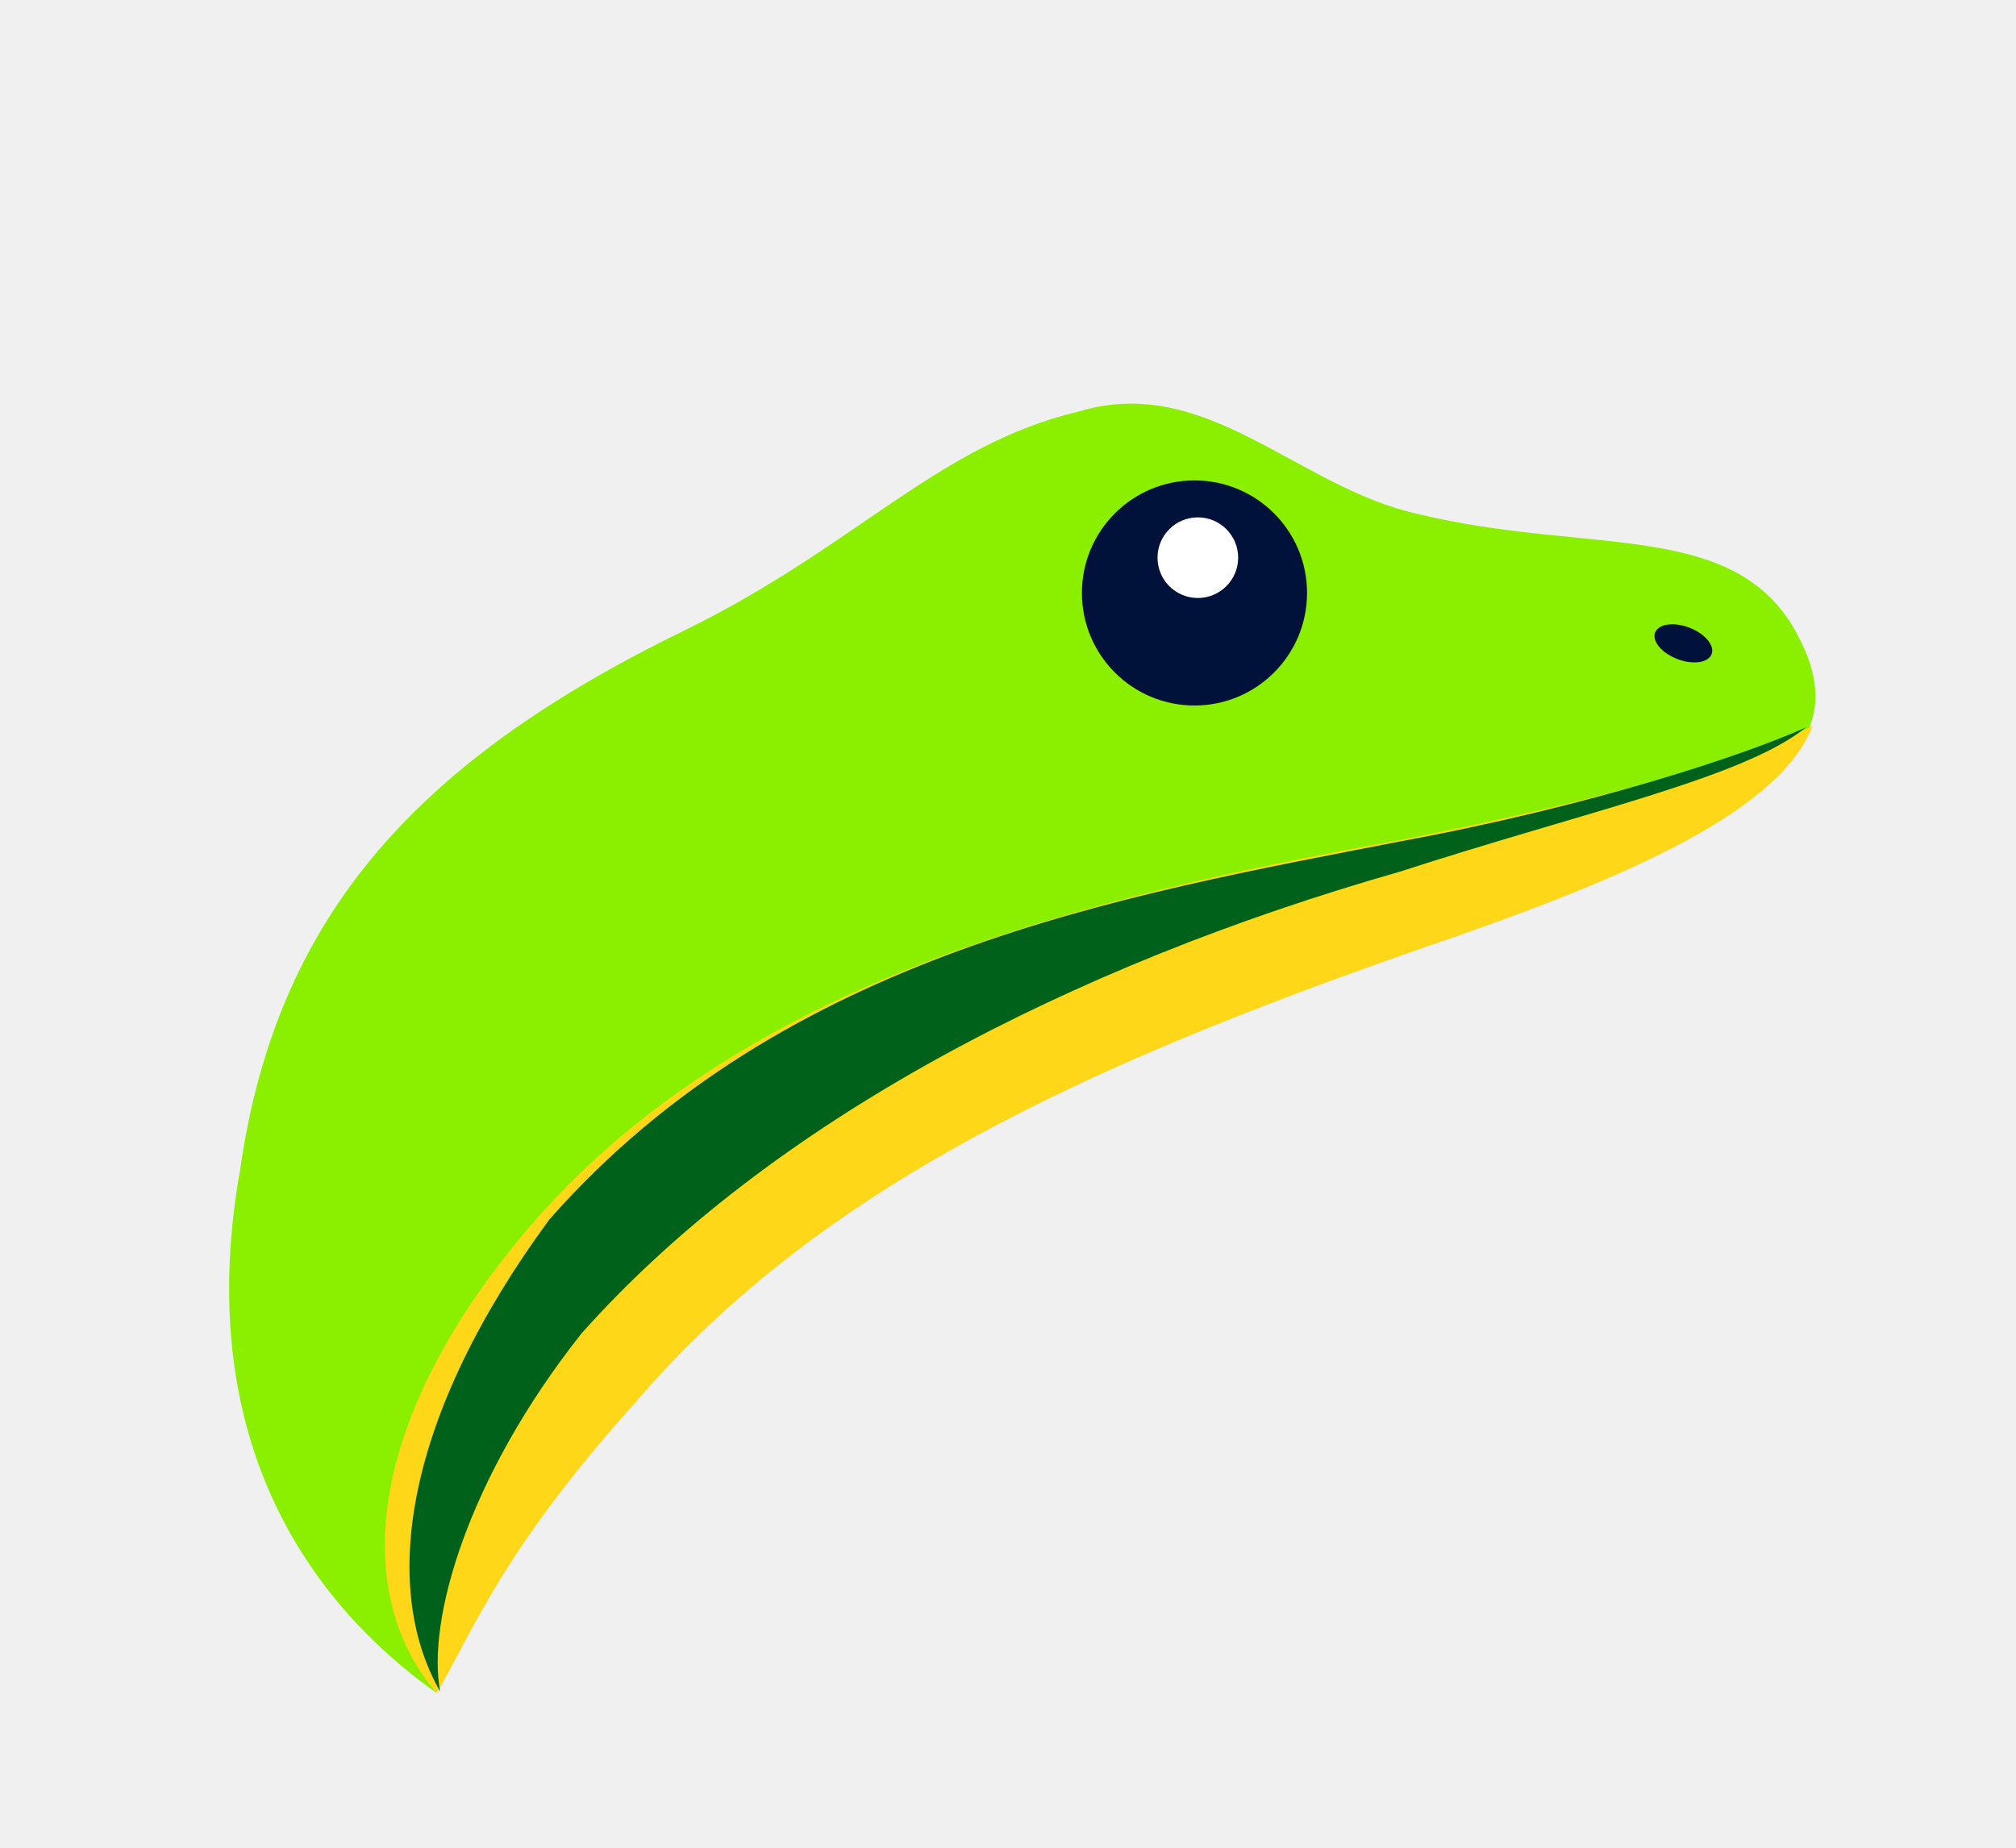
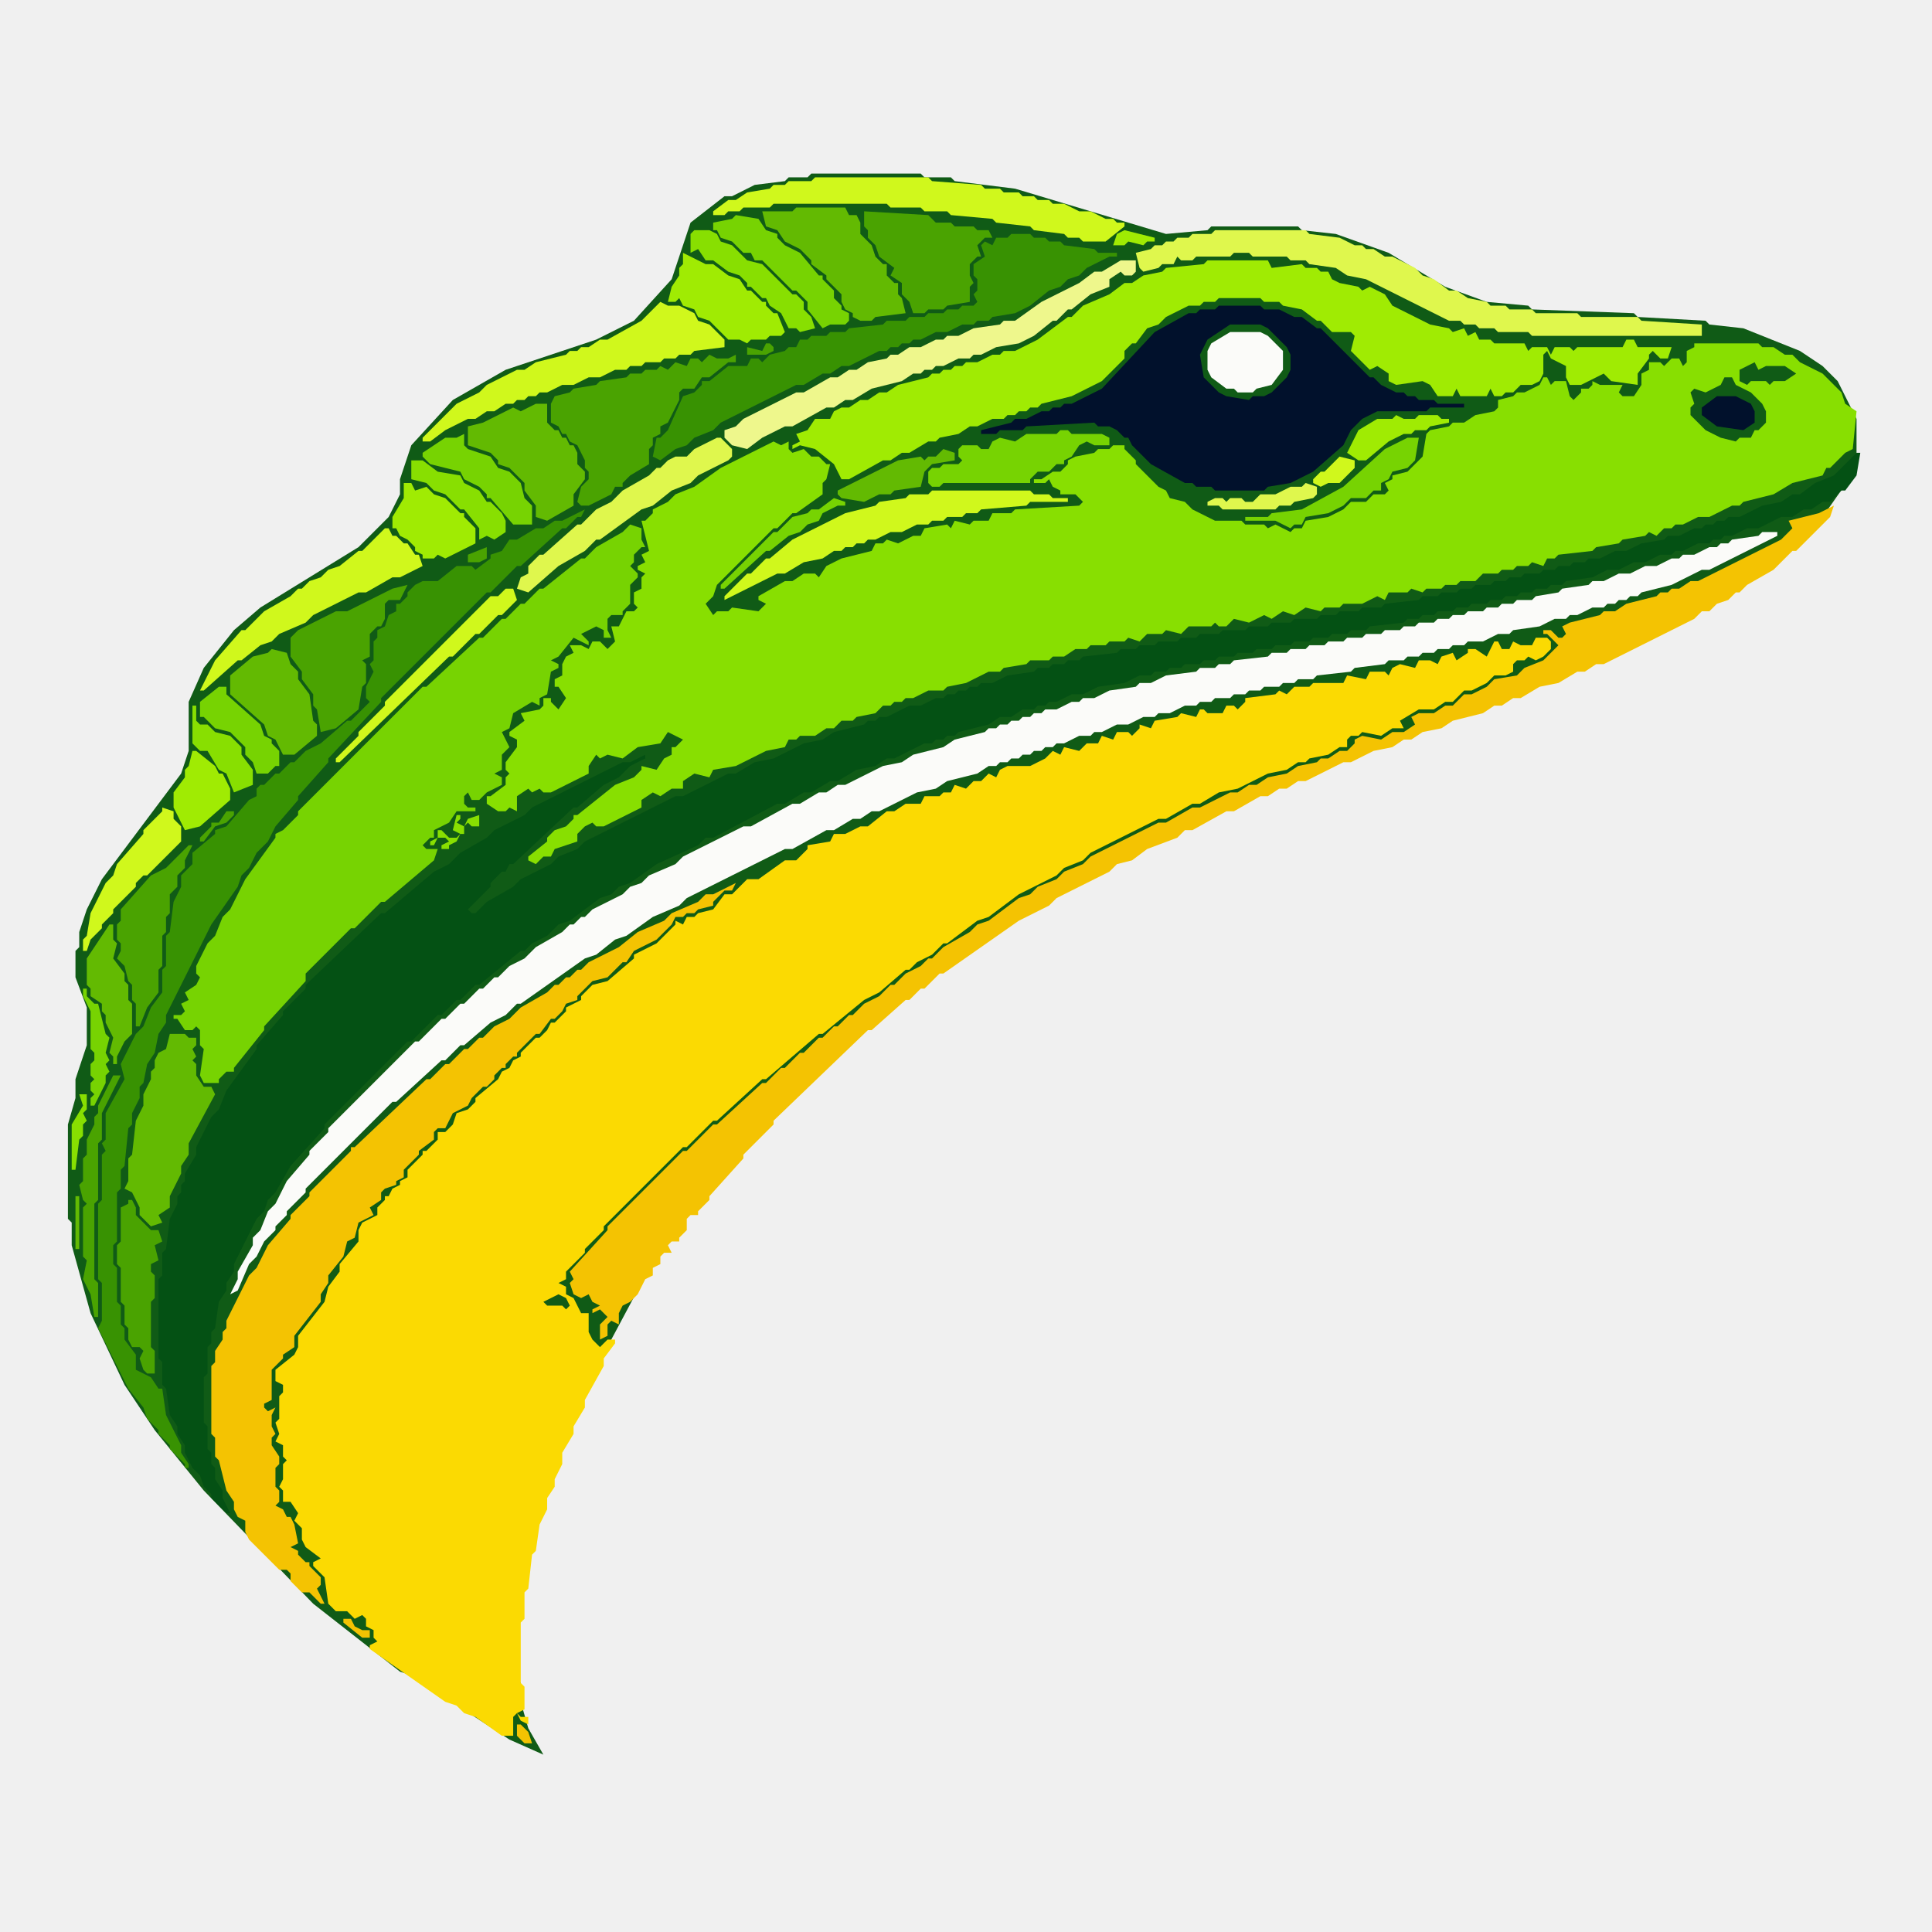
- <svg xmlns="http://www.w3.org/2000/svg" viewBox="0 0 1200 1100" role="img" aria-label="KC Trading Journal Zandoli favicon">
-   <path d="M260 1008 C170 944 117 841 143 696 C165 542 252 451 408 375 C510 325 558 265 642 245 C718 222 772 290 844 306 C947 331 1035 308 1071 380 C1092 421 1078 449 1035 474 C985 506 892 516 784 549 C609 600 465 668 373 777 C294 868 229 954 260 1008Z" fill="#8BF000" />
-   <path d="M260 1008 C206 945 221 838 319 726 C445 583 645 534 834 500 C960 475 1044 450 1079 432 C1058 487 953 528 845 565 C647 634 489 706 379 834 C300 922 283 968 260 1008Z" fill="#FFD719" />
-   <path d="M262 1007 C226 944 241 843 327 726 C467 567 669 533 833 501 C947 480 1040 449 1075 433 C1038 463 944 483 833 519 C637 575 458 668 346 794 C278 880 254 965 262 1007Z" fill="#00621A" />
-   <circle cx="711" cy="353" r="67" fill="#001239" />
-   <circle cx="713" cy="332" r="24" fill="white" />
-   <ellipse cx="1002" cy="383" rx="18" ry="10" transform="rotate(21 1002 383)" fill="#001239" />
+ <svg xmlns="http://www.w3.org/2000/svg" viewBox="0 0 512 512" role="img" aria-label="Zandoli vert à gorge jaune — KC Trading Journal">
+   <path fill="#105B16" d="M483,97 L477,93 L462,87 L453,86 L452,85 L434,84 L433,83 L406,82 L405,81 L394,80 L383,76 L368,67 L354,62 L345,61 L344,60 L321,60 L320,61 L309,62 L269,50 L253,48 L252,47 L245,47 L244,46 L215,46 L214,47 L209,47 L208,48 L200,49 L194,52 L192,52 L183,59 L178,74 L168,85 L158,90 L134,98 L120,106 L109,118 L106,127 L106,131 L103,137 L95,145 L69,161 L62,167 L54,177 L50,186 L50,199 L48,205 L27,233 L23,241 L21,247 L21,251 L20,252 L20,259 L23,267 L23,277 L20,286 L20,291 L18,298 L18,323 L19,324 L19,330 L24,348 L33,367 L41,379 L54,395 L83,425 L106,443 L109,444 L135,461 L144,465 L140,458 L138,451 L138,446 L137,445 L137,429 L138,428 L138,422 L139,421 L141,406 L143,402 L145,393 L147,390 L149,382 L154,372 L154,370 L170,340 L183,321 L203,297 L220,280 L240,263 L269,243 L293,230 L295,228 L301,226 L303,224 L309,222 L311,220 L324,214 L326,214 L333,210 L345,206 L360,199 L368,197 L381,191 L397,186 L407,181 L419,177 L426,173 L428,173 L457,158 L469,150 L483,137 L490,127 L492,122 L492,111 L487,101 Z" />
+   <path fill="#77D302" fill-rule="evenodd" d="M22,262 L22,264 L24,268 L24,278 L25,279 L25,281 L24,282 L24,285 L25,286 L24,287 L24,289 L25,290 L24,291 L24,293 L25,293 L28,287 L28,285 L29,284 L28,282 L29,281 L28,279 L29,275 L28,274 L26,266 L25,266 L23,264 L23,262 Z M58,182 L53,186 L53,190 L54,190 L57,193 L61,194 L65,198 L65,200 L67,202 L68,205 L71,205 L73,203 L74,203 L74,199 L72,197 L72,196 L70,195 L69,192 L60,184 L60,182 Z M170,140 L167,139 L165,141 L158,145 L155,148 L154,148 L144,156 L143,156 L139,160 L138,160 L134,164 L133,164 L128,169 L127,169 L113,182 L112,182 L79,215 L79,216 L75,220 L73,221 L73,222 L65,233 L61,241 L59,243 L57,248 L55,250 L52,256 L52,258 L53,259 L52,261 L49,263 L50,265 L48,266 L49,268 L48,269 L46,269 L46,270 L47,270 L49,273 L51,273 L52,272 L53,273 L53,277 L54,278 L53,285 L54,287 L58,287 L58,286 L60,284 L62,284 L62,283 L70,273 L70,272 L81,260 L81,258 L93,246 L94,246 L101,239 L102,239 L115,228 L116,225 L113,225 L112,224 L114,222 L115,222 L115,220 L119,218 L121,215 L126,215 L126,214 L124,214 L123,213 L123,211 L124,210 L125,212 L127,212 L129,210 L133,208 L133,206 L131,205 L133,204 L133,200 L135,198 L133,194 L135,193 L136,189 L141,186 L143,187 L143,185 L145,184 L146,178 L148,177 L148,176 L146,175 L148,174 L152,169 L156,171 L156,170 L154,168 L158,166 L160,167 L160,169 L162,169 L161,167 L161,164 L162,163 L165,163 L165,162 L167,160 L167,155 L169,153 L169,152 L167,150 L168,149 L168,147 L170,145 L171,145 L170,143 Z M224,133 L221,132 L217,135 L215,135 L214,136 L210,137 L206,141 L205,141 L191,155 L191,156 L192,156 L203,146 L204,146 L209,142 L212,141 L214,139 L217,138 L218,136 L222,134 L224,134 Z M376,116 L373,116 L367,119 L356,129 L345,135 L337,136 L336,137 L330,137 L330,138 L338,138 L342,140 L343,139 L345,139 L346,137 L352,136 L356,134 L358,132 L362,132 L364,130 L366,130 L366,128 L368,127 L369,125 L373,124 L375,122 Z M112,120 L112,121 L114,123 L122,125 L123,127 L127,129 L129,131 L129,132 L130,132 L136,139 L141,139 L141,134 L139,132 L138,128 L135,125 L132,124 L130,121 L124,119 L123,118 L123,115 L121,116 L118,116 Z M294,116 L292,115 L284,115 L283,114 L281,114 L280,115 L272,115 L269,117 L265,116 L263,117 L262,119 L260,119 L259,118 L255,118 L254,119 L254,121 L255,122 L254,123 L250,123 L249,124 L247,124 L246,125 L246,128 L247,129 L249,129 L250,128 L273,128 L273,127 L275,125 L278,125 L280,123 L282,123 L282,122 L284,121 L286,118 L288,117 L290,118 L294,118 Z M189,59 L189,61 L190,61 L191,63 L194,64 L197,67 L199,67 L200,69 L202,69 L210,77 L211,77 L214,80 L214,82 L218,87 L220,86 L224,86 L225,85 L225,83 L223,82 L223,81 L221,79 L221,77 L218,74 L218,73 L217,73 L212,67 L208,65 L206,63 L206,62 L203,61 L201,58 L195,57 L194,58 Z" />
+   <path fill="#FBDA02" fill-rule="evenodd" d="M411,170 L410,169 L407,169 L406,171 L403,171 L401,170 L400,172 L398,172 L397,170 L396,170 L394,174 L391,172 L389,172 L389,173 L386,175 L385,173 L382,174 L381,176 L379,175 L376,175 L375,177 L371,176 L369,177 L368,179 L367,178 L363,178 L362,180 L357,179 L356,181 L348,181 L347,182 L343,182 L341,184 L339,183 L338,184 L330,185 L330,186 L328,188 L327,187 L325,187 L324,189 L320,189 L319,188 L318,188 L317,190 L313,189 L312,190 L306,191 L305,193 L302,192 L302,193 L300,195 L299,194 L296,194 L295,196 L292,195 L291,197 L288,197 L286,199 L282,198 L281,200 L279,199 L277,201 L273,203 L267,203 L265,204 L264,206 L262,205 L260,207 L258,207 L256,209 L253,208 L252,210 L250,210 L249,211 L245,211 L244,213 L240,213 L237,215 L235,215 L230,219 L228,219 L224,221 L221,221 L220,223 L214,224 L214,225 L211,228 L208,228 L201,233 L198,233 L194,237 L192,237 L189,241 L185,242 L184,243 L182,243 L181,245 L179,244 L179,245 L174,250 L168,253 L168,254 L161,260 L157,261 L154,264 L154,265 L150,267 L150,268 L147,271 L146,271 L145,273 L143,275 L142,275 L138,279 L138,280 L136,281 L135,283 L133,284 L132,286 L126,291 L126,292 L124,294 L121,295 L120,298 L118,300 L116,300 L116,302 L113,305 L112,305 L112,306 L108,310 L108,312 L106,313 L106,314 L104,315 L103,317 L102,317 L102,318 L100,320 L100,322 L96,324 L95,326 L95,329 L90,335 L90,337 L87,341 L86,345 L79,354 L79,357 L78,359 L73,363 L73,366 L75,367 L75,369 L74,370 L74,376 L73,377 L74,380 L73,382 L75,383 L75,386 L76,387 L75,388 L75,392 L74,394 L75,395 L75,398 L77,398 L79,401 L78,403 L80,405 L80,408 L81,410 L85,413 L83,414 L83,415 L86,418 L87,425 L89,427 L92,427 L94,429 L96,428 L97,429 L97,431 L99,432 L99,434 L100,435 L98,436 L98,437 L118,451 L121,452 L123,454 L126,455 L133,460 L136,460 L136,455 L137,454 L138,456 L140,457 L140,455 L138,455 L137,454 L139,453 L139,447 L138,446 L138,430 L139,429 L139,422 L140,421 L141,412 L142,411 L143,404 L145,400 L145,397 L147,394 L147,392 L149,388 L149,385 L152,380 L152,378 L155,373 L155,371 L160,362 L160,360 L163,356 L163,355 L161,355 L159,357 L157,355 L156,353 L156,348 L154,348 L152,344 L150,343 L150,341 L148,340 L150,339 L150,337 L155,332 L155,331 L160,326 L160,325 L181,304 L182,304 L189,297 L190,297 L202,286 L203,286 L217,274 L218,274 L229,265 L233,263 L240,257 L241,257 L243,255 L247,253 L250,250 L251,250 L259,244 L262,243 L270,237 L280,232 L282,230 L287,228 L289,226 L307,217 L309,217 L316,213 L318,213 L323,210 L328,209 L336,205 L341,204 L344,202 L346,202 L347,201 L352,200 L355,198 L357,198 L357,196 L358,195 L360,195 L361,194 L366,195 L369,193 L372,193 L371,191 L376,188 L380,188 L383,186 L385,186 L388,183 L390,183 L394,181 L396,179 L399,179 L401,178 L401,176 L402,175 L404,175 L405,174 L407,175 L409,174 L411,172 Z M144,345 L148,343 L150,344 L151,346 L150,347 L149,346 L145,346 Z" />
+   <path fill="#045114" fill-rule="evenodd" d="M493,120 L492,120 L486,126 L481,128 L477,131 L475,131 L472,133 L467,134 L461,137 L458,137 L457,138 L455,138 L454,139 L452,139 L451,140 L449,140 L445,142 L442,142 L441,143 L435,144 L431,146 L428,146 L424,148 L421,148 L420,149 L417,149 L416,150 L413,150 L412,151 L409,151 L408,152 L404,152 L403,153 L400,153 L399,154 L396,154 L395,155 L391,155 L390,156 L387,156 L386,157 L382,157 L381,158 L377,158 L376,159 L367,160 L366,161 L361,161 L360,162 L355,162 L354,163 L350,163 L349,164 L343,164 L342,165 L337,165 L336,166 L331,166 L330,167 L324,167 L323,168 L318,168 L317,169 L313,169 L312,170 L307,170 L306,171 L302,171 L301,172 L297,172 L296,173 L287,174 L286,175 L283,175 L282,176 L279,176 L278,177 L275,177 L274,178 L267,179 L263,181 L260,181 L259,182 L257,182 L256,183 L254,183 L253,184 L251,184 L250,185 L248,185 L244,187 L241,187 L235,190 L233,190 L232,191 L230,191 L229,192 L221,194 L218,196 L213,197 L205,201 L200,202 L195,205 L193,205 L181,211 L179,211 L155,223 L153,225 L148,227 L146,229 L138,233 L136,235 L129,239 L126,242 L125,242 L124,241 L130,235 L130,234 L133,231 L134,231 L135,229 L136,229 L152,214 L153,214 L160,208 L164,206 L167,203 L171,201 L171,200 L167,202 L165,202 L141,214 L139,216 L131,220 L129,222 L122,226 L119,229 L115,231 L102,242 L101,242 L81,261 L81,262 L75,268 L75,269 L68,277 L68,278 L60,289 L58,294 L56,296 L52,304 L52,306 L49,311 L49,313 L48,314 L48,316 L47,317 L47,319 L45,323 L44,331 L43,332 L43,338 L42,339 L42,360 L43,361 L43,367 L44,368 L45,375 L47,378 L47,380 L49,383 L49,385 L51,389 L53,391 L54,394 L56,396 L56,397 L60,401 L61,401 L59,397 L59,395 L57,392 L57,389 L56,388 L56,385 L55,384 L55,378 L54,377 L54,365 L55,364 L55,357 L56,356 L56,353 L57,352 L58,345 L60,342 L60,340 L62,337 L62,335 L68,323 L70,321 L71,318 L73,316 L77,309 L86,299 L86,298 L108,276 L109,276 L116,269 L117,269 L121,265 L122,265 L126,261 L127,261 L138,252 L139,252 L141,250 L145,248 L148,245 L151,244 L159,238 L162,237 L164,235 L167,234 L174,229 L185,224 L187,222 L189,222 L206,213 L208,213 L213,210 L215,210 L220,207 L222,207 L227,204 L232,203 L235,201 L237,201 L245,197 L247,197 L248,196 L250,196 L251,195 L253,195 L254,194 L262,192 L265,190 L268,190 L271,188 L274,188 L275,187 L277,187 L278,186 L280,186 L284,184 L287,184 L291,182 L298,181 L302,179 L305,179 L306,178 L309,178 L310,177 L313,177 L314,176 L318,176 L319,175 L322,175 L323,174 L327,174 L328,173 L332,173 L333,172 L337,172 L338,171 L342,171 L343,170 L347,170 L348,169 L352,169 L353,168 L357,168 L358,167 L362,167 L363,166 L372,165 L373,164 L376,164 L377,163 L380,163 L381,162 L385,162 L386,161 L389,161 L390,160 L394,160 L395,159 L398,159 L399,158 L402,158 L403,157 L406,157 L407,156 L410,156 L411,155 L414,155 L415,154 L422,153 L426,151 L429,151 L433,149 L436,149 L440,147 L443,147 L444,146 L446,146 L450,144 L453,144 L454,143 L456,143 L457,142 L459,142 L463,140 L466,140 L472,137 L475,137 L478,135 L480,135 L483,133 L485,133 L488,130 L489,130 L492,126 Z" />
+   <path fill="#DFF74D" fill-rule="evenodd" d="M349,129 L346,128 L345,129 L342,129 L338,131 L334,131 L332,133 L330,133 L329,132 L326,132 L325,133 L324,132 L322,132 L320,133 L320,134 L323,134 L324,135 L338,135 L339,134 L342,134 L343,133 L348,132 L349,131 Z M194,119 L191,116 L190,116 L184,119 L182,121 L179,121 L177,122 L175,124 L174,124 L172,126 L165,130 L162,133 L158,135 L154,139 L153,139 L144,147 L143,147 L140,150 L140,152 L138,153 L137,156 L140,157 L148,150 L155,146 L158,143 L159,143 L170,135 L173,134 L178,130 L183,128 L185,126 L193,122 L194,121 Z M301,67 L302,71 L303,72 L307,71 L308,70 L311,70 L312,68 L313,69 L316,69 L317,68 L326,68 L327,67 L331,67 L332,68 L341,68 L342,69 L346,69 L347,70 L354,71 L357,73 L362,74 L384,85 L387,85 L388,86 L391,86 L392,87 L396,87 L397,88 L405,88 L406,89 L451,89 L451,86 L435,85 L434,84 L419,84 L418,83 L407,83 L406,82 L400,82 L399,81 L395,81 L394,80 L389,79 L386,77 L384,77 L380,74 L377,73 L375,71 L369,68 L367,68 L364,66 L362,66 L361,65 L359,65 L355,63 L347,62 L346,61 L322,61 L321,62 L316,62 L315,63 L312,63 L311,64 L309,64 L308,65 L306,65 L305,66 Z" />
+   <path fill="#FBFBF9" fill-rule="evenodd" d="M471,141 L467,141 L466,142 L459,143 L458,144 L456,144 L455,145 L453,145 L449,147 L446,147 L445,148 L443,148 L439,150 L436,150 L432,152 L429,152 L425,154 L422,154 L421,155 L414,156 L413,157 L407,158 L406,159 L402,159 L401,160 L398,160 L397,161 L394,161 L393,162 L389,162 L388,163 L385,163 L384,164 L381,164 L380,165 L376,165 L375,166 L372,166 L371,167 L367,167 L366,168 L362,168 L361,169 L357,169 L356,170 L352,170 L351,171 L347,171 L346,172 L342,172 L341,173 L337,173 L336,174 L327,175 L326,176 L323,176 L322,177 L318,177 L317,178 L309,179 L305,181 L302,181 L301,182 L294,183 L290,185 L287,185 L286,186 L284,186 L280,188 L277,188 L276,189 L274,189 L273,190 L271,190 L270,191 L268,191 L267,192 L265,192 L264,193 L262,193 L261,194 L253,196 L250,198 L242,200 L239,202 L234,203 L224,208 L222,208 L219,210 L217,210 L212,213 L210,213 L199,219 L197,219 L181,227 L179,229 L172,232 L170,234 L167,235 L165,237 L157,241 L155,243 L154,243 L152,245 L151,245 L149,247 L142,251 L139,254 L135,256 L132,259 L131,259 L128,262 L127,262 L123,266 L122,266 L118,270 L117,270 L111,276 L110,276 L87,299 L87,300 L82,305 L82,306 L76,313 L73,319 L71,321 L69,326 L67,328 L67,330 L63,337 L63,339 L61,343 L63,342 L66,335 L68,333 L70,329 L73,326 L73,325 L76,322 L76,321 L81,316 L81,315 L104,292 L105,292 L117,281 L118,281 L122,277 L123,277 L130,271 L134,269 L137,266 L138,266 L155,254 L158,253 L163,249 L166,248 L173,243 L180,240 L182,238 L208,225 L210,225 L219,220 L221,220 L226,217 L228,217 L231,215 L233,215 L243,210 L248,209 L251,207 L259,205 L262,203 L264,203 L265,202 L267,202 L268,201 L270,201 L271,200 L273,200 L274,199 L276,199 L277,198 L279,198 L280,197 L282,197 L286,195 L289,195 L290,194 L292,194 L296,192 L299,192 L303,190 L306,190 L307,189 L310,189 L314,187 L317,187 L318,186 L321,186 L322,185 L326,185 L327,184 L330,184 L331,183 L334,183 L335,182 L339,182 L340,181 L343,181 L344,180 L348,180 L349,179 L358,178 L359,177 L367,176 L368,175 L372,175 L373,174 L376,174 L377,173 L380,173 L381,172 L384,172 L385,171 L388,171 L389,170 L393,170 L397,168 L400,168 L401,167 L408,166 L412,164 L415,164 L416,163 L418,163 L422,161 L425,161 L426,160 L428,160 L429,159 L431,159 L432,158 L434,158 L435,157 L443,155 L451,151 L453,151 L471,142 Z M321,91 L320,93 L320,98 L321,100 L325,103 L327,103 L328,104 L332,104 L333,103 L337,102 L340,98 L340,93 L336,89 L334,88 L326,88 Z" />
+   <path fill="#88DF01" fill-rule="evenodd" d="M23,290 L21,290 L22,293 L19,298 L19,310 L20,310 L21,302 L22,301 L22,298 L23,297 L22,295 L23,294 Z M127,216 L124,217 L123,219 L121,218 L122,217 L122,216 L121,216 L120,220 L122,221 L121,222 L119,222 L117,220 L116,220 L116,222 L114,223 L114,224 L115,224 L116,222 L118,222 L119,223 L117,224 L117,225 L119,225 L119,224 L121,223 L122,221 L123,221 L123,219 L124,218 L125,219 L127,219 Z M51,187 L51,197 L53,199 L55,199 L58,204 L60,205 L62,210 L67,208 L67,204 L64,200 L64,198 L61,195 L57,194 L55,192 L53,192 L52,191 L52,187 Z M109,122 L109,127 L113,128 L115,130 L118,131 L122,135 L123,135 L127,140 L127,143 L129,142 L131,143 L134,141 L134,138 L133,136 L130,133 L129,133 L127,130 L123,128 L122,126 L116,125 L112,122 Z M492,109 L489,107 L488,104 L483,99 L477,96 L475,94 L473,94 L470,92 L467,92 L466,91 L449,91 L449,92 L447,93 L447,96 L446,97 L445,95 L443,95 L441,97 L440,96 L437,96 L437,98 L435,99 L435,102 L433,105 L430,105 L429,104 L430,102 L424,102 L422,101 L422,102 L421,103 L419,103 L419,104 L417,106 L416,105 L415,101 L412,101 L411,102 L410,100 L409,100 L408,102 L404,104 L402,104 L401,105 L397,106 L397,108 L396,109 L391,110 L388,112 L385,112 L384,113 L379,114 L378,115 L377,121 L373,125 L369,126 L369,127 L367,128 L368,130 L367,131 L364,131 L362,133 L358,133 L356,135 L352,137 L346,138 L345,140 L343,140 L342,141 L338,139 L336,140 L335,139 L330,139 L329,138 L322,138 L316,135 L314,133 L310,132 L309,130 L307,129 L301,123 L301,122 L298,119 L298,118 L295,118 L294,119 L291,119 L290,120 L285,121 L283,122 L283,123 L281,125 L279,125 L276,127 L274,127 L274,128 L277,128 L278,127 L279,129 L281,130 L281,131 L285,131 L287,133 L286,134 L269,135 L268,136 L263,136 L262,138 L258,138 L257,139 L253,138 L252,140 L251,139 L245,140 L244,142 L242,142 L238,144 L235,143 L234,144 L232,144 L231,146 L223,148 L219,150 L217,153 L216,152 L213,152 L210,154 L208,154 L201,158 L201,159 L203,160 L201,162 L194,161 L193,162 L190,162 L189,163 L187,160 L189,158 L190,155 L205,140 L206,140 L210,136 L211,136 L218,131 L218,128 L219,127 L220,123 L219,123 L217,121 L215,121 L213,119 L210,120 L209,119 L209,117 L207,118 L205,117 L191,124 L184,129 L179,131 L177,133 L173,135 L173,136 L171,138 L170,138 L172,146 L170,147 L171,149 L169,150 L169,151 L171,152 L170,153 L170,156 L168,157 L168,160 L169,161 L168,162 L166,162 L164,166 L162,166 L163,170 L161,172 L159,170 L157,170 L156,172 L154,171 L151,171 L152,173 L150,174 L149,176 L149,179 L147,180 L147,182 L148,182 L150,185 L148,188 L146,186 L146,185 L144,185 L144,187 L143,188 L138,189 L139,191 L135,194 L135,195 L137,196 L137,198 L134,202 L134,204 L135,205 L134,206 L134,208 L130,211 L129,211 L129,213 L132,215 L134,215 L135,214 L137,215 L137,211 L140,209 L141,210 L143,209 L144,210 L146,210 L156,205 L156,203 L158,200 L159,201 L161,200 L165,201 L169,198 L175,197 L177,194 L181,196 L179,198 L178,198 L178,200 L176,201 L174,204 L170,203 L170,204 L168,206 L163,208 L153,216 L152,216 L152,217 L150,219 L147,220 L145,222 L145,223 L140,227 L140,228 L142,229 L144,227 L146,227 L147,225 L153,223 L153,221 L155,219 L157,218 L158,219 L160,219 L170,214 L170,212 L173,210 L175,211 L178,209 L181,209 L181,207 L184,205 L188,206 L189,204 L195,203 L203,199 L208,198 L209,196 L211,196 L212,195 L216,195 L219,193 L221,193 L223,191 L226,191 L227,190 L232,189 L234,187 L236,187 L237,186 L239,186 L240,185 L242,185 L246,183 L250,183 L251,182 L256,181 L262,178 L265,178 L266,177 L272,176 L273,175 L278,175 L279,174 L282,174 L285,172 L288,172 L289,171 L293,171 L294,170 L298,170 L299,169 L302,170 L304,168 L308,168 L309,167 L313,168 L315,166 L321,166 L322,165 L323,166 L325,166 L327,164 L331,165 L335,163 L337,164 L340,162 L343,163 L346,161 L350,162 L351,161 L355,161 L356,160 L361,160 L365,158 L367,159 L368,157 L373,157 L374,156 L377,157 L378,156 L382,156 L383,155 L386,155 L387,154 L391,154 L393,152 L397,152 L398,151 L401,151 L402,150 L405,150 L406,149 L409,150 L410,148 L412,148 L413,147 L422,146 L423,145 L429,144 L430,143 L436,142 L437,141 L439,142 L441,140 L443,140 L444,139 L446,139 L450,137 L453,137 L459,134 L461,134 L462,133 L470,131 L475,128 L483,126 L484,124 L485,124 L489,120 L491,119 Z M448,104 L449,103 L452,104 L456,102 L457,100 L459,100 L460,102 L464,104 L467,107 L468,109 L468,112 L466,114 L465,114 L464,116 L461,116 L460,117 L456,116 L452,114 L448,110 L448,108 L449,107 Z M461,101 L461,98 L465,96 L466,98 L468,97 L473,97 L476,99 L473,101 L470,101 L469,102 L468,101 L464,101 L463,102 Z M183,62 L183,67 L185,66 L187,69 L189,69 L193,72 L196,73 L198,75 L198,76 L199,76 L202,79 L203,79 L204,81 L207,83 L209,87 L211,87 L212,88 L216,87 L215,84 L213,82 L213,80 L211,78 L210,78 L202,70 L198,69 L194,65 L191,64 L190,62 L188,61 L184,61 Z" />
+   <path fill="#4AA301" fill-rule="evenodd" d="M34,318 L34,319 L32,320 L32,329 L31,330 L31,335 L32,336 L32,345 L33,346 L33,351 L34,352 L34,355 L35,357 L37,357 L38,358 L37,360 L38,363 L39,364 L41,364 L41,358 L40,357 L40,345 L41,344 L41,338 L40,337 L40,335 L42,334 L41,330 L43,329 L42,326 L40,326 L36,322 L36,320 L35,318 Z M32,285 L30,285 L26,293 L26,295 L25,296 L25,298 L23,302 L23,306 L22,307 L22,313 L21,314 L22,318 L23,319 L22,320 L22,333 L23,334 L22,339 L24,343 L25,349 L26,349 L26,340 L25,339 L25,319 L26,318 L26,303 L27,302 L27,295 Z M51,224 L50,224 L44,230 L40,232 L32,241 L32,244 L31,245 L31,249 L32,250 L32,252 L31,254 L33,256 L34,260 L35,261 L35,265 L36,266 L36,272 L37,272 L39,267 L42,263 L42,257 L43,256 L43,248 L44,247 L44,243 L45,242 L45,237 L47,235 L47,232 L49,230 L49,228 Z M62,215 L60,215 L58,218 L56,218 L56,219 L53,222 L53,223 L54,223 L57,219 L60,218 L62,216 Z M108,155 L104,156 L92,162 L89,162 L79,167 L77,169 L77,174 L80,178 L80,180 L83,184 L83,187 L84,188 L85,194 L89,193 L95,188 L96,182 L97,181 L97,176 L96,175 L98,174 L98,168 L100,166 L101,166 L102,164 L102,160 L103,159 L106,159 Z M129,145 L124,147 L124,149 L127,149 L129,148 Z M195,94 L193,95 L190,95 L188,94 L186,96 L185,95 L183,95 L182,97 L179,96 L177,98 L175,97 L174,98 L171,98 L170,99 L167,99 L166,100 L159,101 L158,102 L152,103 L151,104 L147,105 L146,107 L146,112 L148,113 L149,115 L150,115 L151,117 L153,118 L155,122 L155,124 L156,125 L156,127 L154,129 L153,133 L154,134 L156,134 L162,131 L163,129 L165,129 L165,128 L167,126 L172,123 L172,119 L173,118 L173,116 L175,115 L175,113 L177,112 L180,106 L180,104 L181,103 L184,103 L186,100 L188,100 L193,96 L195,96 Z M205,92 L204,91 L203,91 L202,93 L198,92 L198,94 L203,94 L205,93 Z M229,56 L229,60 L230,61 L230,63 L232,65 L233,68 L237,71 L236,73 L239,75 L239,78 L241,80 L242,83 L245,83 L246,82 L250,82 L251,81 L257,80 L257,76 L258,75 L257,73 L257,70 L259,68 L260,68 L259,65 L261,63 L263,63 L262,61 L259,61 L258,60 L253,60 L252,59 L248,59 L246,57 Z" />
+   <path fill="#01112C" fill-rule="evenodd" d="M451,108 L451,110 L455,113 L462,114 L465,112 L465,109 L464,107 L460,105 L455,105 Z M388,107 L381,107 L380,106 L376,106 L375,105 L373,105 L372,104 L370,104 L366,102 L364,100 L363,100 L350,87 L349,87 L345,84 L343,84 L339,82 L335,82 L334,81 L323,81 L322,82 L318,82 L317,83 L315,83 L306,88 L292,103 L284,107 L282,107 L281,108 L279,108 L278,109 L276,109 L272,111 L269,111 L268,112 L260,114 L260,115 L264,115 L265,114 L271,114 L272,113 L290,112 L291,113 L294,113 L296,114 L298,116 L299,116 L300,118 L305,123 L314,128 L316,128 L317,129 L321,129 L322,130 L335,130 L336,129 L342,128 L348,125 L356,118 L358,114 L361,111 L365,109 L378,109 L379,108 L388,108 Z M320,90 L326,86 L334,86 L336,87 L341,92 L342,94 L342,98 L341,100 L337,104 L335,105 L332,105 L331,106 L325,105 L323,104 L319,100 L318,94 Z" />
+   <path fill="#D0F81C" fill-rule="evenodd" d="M46,215 L43,214 L43,215 L38,220 L38,221 L31,229 L30,232 L28,234 L24,242 L23,248 L22,249 L22,252 L23,252 L24,249 L27,246 L27,245 L30,242 L30,241 L36,235 L36,234 L38,232 L39,232 L48,223 L48,219 L46,217 Z M136,156 L134,156 L132,158 L130,158 L102,186 L102,187 L95,194 L95,195 L89,201 L89,202 L90,202 L119,174 L120,174 L126,168 L127,168 L132,163 L133,163 L137,159 Z M111,147 L110,147 L108,144 L107,144 L105,142 L104,142 L103,140 L102,140 L96,146 L95,146 L90,150 L87,151 L85,153 L82,154 L80,156 L79,156 L77,158 L70,162 L65,167 L64,167 L57,175 L53,183 L54,183 L63,175 L64,175 L69,171 L72,170 L74,168 L81,165 L83,163 L95,157 L97,157 L104,153 L106,153 L112,150 Z M283,132 L279,132 L278,131 L274,131 L273,130 L247,130 L246,131 L241,131 L240,132 L233,133 L232,134 L224,136 L210,143 L204,148 L203,148 L199,152 L198,152 L192,158 L192,159 L206,152 L208,152 L213,149 L218,148 L221,146 L223,146 L224,145 L226,145 L227,144 L229,144 L230,143 L232,143 L236,141 L239,141 L243,139 L246,139 L247,138 L250,138 L251,137 L255,137 L256,136 L259,136 L260,135 L272,134 L273,133 L283,133 Z M359,122 L355,121 L351,125 L350,125 L348,127 L348,128 L350,129 L352,128 L355,128 L359,124 Z M192,90 L188,86 L185,85 L184,83 L180,81 L177,81 L175,80 L170,85 L161,90 L159,90 L156,92 L154,92 L153,93 L151,93 L150,94 L142,96 L139,98 L137,98 L129,102 L127,104 L121,107 L112,116 L112,117 L114,117 L118,114 L124,111 L126,111 L129,109 L131,109 L134,107 L136,107 L137,106 L139,106 L140,105 L142,105 L143,104 L145,104 L149,102 L152,102 L156,100 L159,100 L163,98 L166,98 L167,97 L170,97 L171,96 L175,96 L176,95 L179,95 L180,94 L183,94 L184,93 L192,92 Z M189,56 L189,57 L192,57 L193,56 L196,56 L197,55 L204,55 L205,54 L235,54 L236,55 L244,55 L245,56 L251,56 L252,57 L263,58 L264,59 L273,60 L274,61 L282,62 L283,63 L286,63 L287,64 L293,64 L298,60 L298,59 L296,59 L295,58 L293,58 L289,56 L286,56 L282,54 L279,54 L278,53 L275,53 L274,52 L271,52 L270,51 L266,51 L265,50 L261,50 L260,49 L247,48 L246,47 L216,47 L215,48 L209,48 L208,49 L205,49 L204,50 L198,51 L195,53 L193,53 Z" />
+   <path fill="#EEF78C" fill-rule="evenodd" d="M301,69 L297,69 L292,72 L290,72 L286,75 L276,80 L269,85 L266,85 L265,86 L258,87 L254,89 L251,89 L250,90 L248,90 L244,92 L241,92 L238,94 L236,94 L235,95 L230,96 L227,98 L225,98 L222,100 L220,100 L213,104 L211,104 L197,111 L195,113 L192,114 L192,116 L194,118 L198,119 L202,116 L208,113 L210,113 L219,108 L221,108 L224,106 L226,106 L231,103 L239,101 L242,99 L244,99 L245,98 L247,98 L248,97 L250,97 L254,95 L257,95 L258,94 L260,94 L264,92 L270,91 L274,89 L279,85 L280,85 L283,82 L284,82 L289,78 L294,76 L294,74 L297,72 L298,73 L300,73 L301,72 Z" />
+   <path fill="#F4C302" fill-rule="evenodd" d="M137,457 L137,460 L139,462 L141,462 L140,459 L138,457 Z M91,429 L91,430 L96,434 L98,434 L98,432 L96,432 L94,431 L93,429 Z M195,234 L189,237 L187,237 L185,239 L178,242 L176,244 L169,247 L164,251 L156,255 L154,257 L153,257 L151,259 L150,259 L148,261 L147,261 L145,263 L138,267 L135,270 L131,272 L128,275 L127,275 L124,278 L123,278 L119,282 L118,282 L114,286 L113,286 L94,304 L93,304 L93,305 L82,316 L82,317 L77,322 L77,323 L71,330 L68,336 L66,338 L60,350 L60,352 L59,353 L59,355 L57,358 L57,361 L56,362 L56,380 L57,381 L57,386 L58,387 L60,395 L62,398 L62,400 L63,402 L65,403 L65,406 L66,408 L74,416 L76,416 L77,417 L77,419 L80,422 L82,422 L85,425 L86,425 L84,421 L85,420 L85,418 L82,415 L82,414 L81,414 L79,412 L79,411 L77,410 L79,409 L78,404 L77,402 L76,402 L75,400 L73,399 L74,398 L74,395 L73,394 L73,389 L74,388 L74,386 L72,383 L72,381 L73,380 L72,378 L72,375 L73,373 L71,374 L70,373 L70,372 L72,371 L72,363 L75,360 L75,359 L78,357 L78,354 L85,345 L85,343 L87,340 L87,338 L91,333 L92,329 L94,328 L95,324 L99,322 L98,320 L101,318 L101,316 L102,315 L105,314 L105,313 L107,312 L107,310 L111,306 L111,305 L115,302 L115,300 L116,299 L118,299 L120,295 L124,293 L125,291 L128,288 L129,288 L131,286 L131,285 L133,283 L134,283 L134,282 L136,280 L137,280 L137,279 L142,274 L143,274 L146,270 L147,270 L149,268 L150,266 L153,265 L153,264 L157,260 L161,259 L165,255 L166,255 L168,252 L174,249 L178,245 L179,243 L181,243 L182,242 L184,242 L185,241 L189,240 L189,239 L192,236 L194,236 Z M486,134 L482,136 L474,138 L475,140 L472,143 L450,154 L448,154 L445,156 L443,156 L442,157 L440,157 L439,158 L431,160 L428,162 L425,162 L424,163 L416,165 L414,166 L415,168 L414,169 L413,169 L411,167 L409,167 L409,168 L410,168 L413,171 L409,175 L404,177 L402,179 L396,180 L394,182 L390,184 L388,184 L385,187 L383,187 L380,189 L376,189 L374,190 L375,192 L372,194 L369,194 L366,196 L361,195 L359,196 L359,197 L357,199 L355,199 L352,201 L350,201 L349,202 L344,203 L341,205 L336,206 L333,208 L331,208 L328,210 L326,210 L318,214 L316,214 L309,218 L307,218 L289,227 L287,229 L282,231 L280,233 L275,235 L273,237 L270,238 L262,244 L259,245 L257,247 L250,251 L247,254 L246,254 L244,256 L240,258 L237,261 L236,261 L233,264 L229,266 L226,269 L225,269 L222,272 L221,272 L218,275 L217,275 L213,279 L212,279 L208,283 L207,283 L203,287 L202,287 L190,298 L189,298 L182,305 L181,305 L161,325 L161,326 L151,337 L152,339 L151,340 L152,343 L154,344 L156,343 L157,345 L159,346 L157,347 L157,348 L159,347 L161,349 L159,351 L159,355 L161,354 L161,351 L162,350 L164,351 L164,348 L165,346 L167,345 L169,343 L171,339 L173,338 L173,336 L175,335 L175,333 L176,332 L178,332 L177,330 L178,329 L180,329 L180,328 L182,326 L182,323 L183,322 L185,322 L185,321 L188,318 L188,317 L197,307 L197,306 L205,298 L205,297 L230,273 L231,273 L240,265 L241,265 L244,262 L245,262 L249,258 L250,258 L270,244 L278,240 L280,238 L294,231 L296,229 L300,228 L304,225 L312,222 L314,220 L316,220 L325,215 L327,215 L334,211 L336,211 L339,209 L341,209 L344,207 L346,207 L356,202 L358,202 L364,199 L369,198 L372,196 L374,196 L377,194 L382,193 L385,191 L393,189 L396,187 L398,187 L401,185 L403,185 L408,182 L413,181 L418,178 L420,178 L423,176 L425,176 L449,164 L451,162 L453,162 L455,160 L458,159 L460,157 L461,157 L463,155 L470,151 L475,146 L476,146 L485,137 Z" />
+   <path fill="#389202" fill-rule="evenodd" d="M155,135 L149,138 L147,138 L144,140 L142,140 L137,143 L135,143 L133,146 L130,147 L130,148 L126,151 L125,150 L121,150 L116,154 L112,154 L110,155 L108,157 L108,158 L106,160 L105,160 L105,162 L103,163 L102,166 L100,167 L100,169 L99,170 L99,175 L98,176 L99,178 L97,182 L97,185 L98,186 L93,191 L92,191 L85,197 L81,199 L78,202 L77,202 L74,205 L73,205 L70,208 L69,208 L68,209 L68,211 L66,212 L60,219 L57,220 L57,221 L51,226 L51,229 L48,232 L48,235 L46,239 L45,247 L44,248 L44,256 L43,257 L43,263 L40,267 L38,272 L36,274 L32,282 L33,286 L28,295 L28,302 L27,303 L28,305 L27,306 L27,318 L26,319 L26,339 L27,340 L27,350 L26,352 L34,368 L38,373 L39,376 L42,379 L42,380 L45,383 L45,384 L49,388 L49,389 L50,389 L50,388 L48,385 L48,383 L44,375 L43,368 L42,368 L40,365 L36,363 L36,359 L33,355 L33,352 L32,351 L32,346 L31,345 L31,336 L30,335 L30,330 L31,329 L31,316 L32,315 L32,310 L33,309 L34,299 L35,298 L35,295 L37,291 L37,288 L38,287 L39,282 L41,279 L42,274 L44,271 L44,269 L56,245 L63,235 L64,232 L66,230 L68,226 L71,223 L73,219 L79,212 L79,211 L87,202 L87,201 L101,186 L101,185 L129,157 L130,157 L137,150 L138,150 L149,140 L150,140 L153,137 L154,137 Z M296,67 L291,67 L290,66 L282,65 L281,64 L278,64 L277,63 L274,63 L273,62 L268,62 L267,63 L264,63 L263,65 L261,64 L260,65 L261,68 L258,70 L258,73 L259,74 L259,77 L258,78 L259,80 L258,81 L255,81 L254,82 L251,82 L250,83 L246,83 L245,84 L241,84 L240,85 L235,85 L234,86 L225,87 L224,88 L220,88 L219,89 L215,89 L214,90 L212,90 L211,92 L209,92 L208,93 L204,94 L202,96 L201,95 L199,95 L198,97 L193,97 L188,101 L186,101 L186,102 L184,104 L181,105 L177,114 L175,116 L174,116 L173,121 L175,122 L179,119 L182,118 L184,116 L189,114 L191,112 L211,102 L213,102 L218,99 L220,99 L223,97 L225,97 L233,93 L235,93 L236,92 L238,92 L239,91 L241,91 L242,90 L244,90 L248,88 L251,88 L255,86 L258,86 L259,85 L262,85 L263,84 L269,83 L273,81 L278,77 L281,76 L283,74 L286,73 L288,71 L294,68 L296,68 Z" />
+   <path fill="#A0EB03" fill-rule="evenodd" d="M52,199 L51,199 L50,203 L49,204 L49,206 L46,210 L46,214 L49,220 L53,219 L61,212 L61,209 L59,205 L58,205 L57,203 Z M107,128 L107,132 L104,137 L104,140 L105,140 L106,142 L108,143 L110,145 L110,146 L112,147 L112,148 L115,148 L116,147 L118,148 L126,144 L126,140 L123,137 L123,136 L122,136 L118,132 L115,131 L113,129 L110,130 L109,128 Z M384,111 L382,111 L381,110 L376,110 L375,111 L372,111 L370,110 L369,111 L365,111 L360,114 L357,120 L360,122 L362,122 L368,117 L372,115 L374,115 L375,114 L378,114 L379,113 L384,112 Z M210,119 L212,118 L216,119 L221,123 L223,127 L225,127 L234,122 L236,122 L239,120 L241,120 L246,117 L248,117 L249,116 L254,115 L257,113 L259,113 L263,111 L266,111 L267,110 L269,110 L270,109 L272,109 L273,108 L275,108 L276,107 L284,105 L292,101 L298,95 L298,93 L300,91 L301,91 L304,87 L307,86 L309,84 L315,81 L318,81 L319,80 L322,80 L323,79 L334,79 L335,80 L339,80 L340,81 L345,82 L349,85 L350,85 L353,88 L358,88 L359,89 L358,93 L363,98 L365,97 L368,99 L368,101 L370,102 L377,101 L379,102 L381,105 L385,105 L386,103 L387,105 L394,105 L395,103 L396,105 L398,105 L399,104 L401,104 L403,102 L406,102 L408,101 L409,99 L409,94 L410,93 L411,95 L415,97 L415,100 L416,102 L419,102 L425,99 L427,101 L434,102 L434,99 L437,95 L437,94 L438,93 L440,95 L442,95 L443,92 L434,92 L433,90 L431,90 L430,92 L418,92 L417,93 L416,92 L412,92 L411,94 L410,92 L406,92 L405,93 L404,91 L396,91 L395,90 L392,90 L391,88 L389,89 L388,87 L385,88 L384,87 L379,86 L369,81 L367,78 L363,76 L361,77 L360,76 L355,75 L353,74 L352,72 L350,72 L349,71 L346,71 L345,70 L337,71 L336,69 L320,69 L319,70 L309,71 L308,72 L303,73 L300,75 L298,75 L294,78 L287,81 L284,84 L283,84 L275,90 L269,93 L266,93 L265,94 L263,94 L259,96 L256,96 L255,97 L253,97 L252,98 L250,98 L249,99 L247,99 L246,100 L238,102 L235,104 L233,104 L230,106 L228,106 L225,108 L223,108 L221,109 L220,111 L216,111 L214,114 L211,115 L212,117 L210,118 Z M181,67 L181,70 L180,71 L180,73 L178,76 L177,80 L179,80 L180,79 L181,81 L184,82 L185,84 L188,85 L193,90 L196,90 L198,91 L199,90 L203,90 L204,89 L207,89 L208,88 L206,83 L205,83 L203,81 L203,80 L202,80 L199,77 L198,77 L196,74 L193,73 L189,70 L187,70 Z M295,65 L298,65 L299,64 L303,65 L304,64 L306,64 L306,63 L298,61 L296,62 Z" />
+   <path fill="#63BA02" fill-rule="evenodd" d="M20,317 L20,331 L21,331 L21,317 Z M49,274 L45,274 L44,278 L42,279 L41,281 L41,283 L40,284 L40,286 L38,290 L38,293 L36,297 L35,306 L34,307 L34,313 L33,315 L35,316 L37,320 L37,322 L40,325 L43,324 L42,322 L45,320 L45,317 L48,311 L48,309 L50,306 L50,303 L57,290 L56,288 L54,288 L52,285 L52,282 L51,281 L52,280 L51,278 L52,277 L52,275 L50,275 Z M29,245 L23,254 L23,261 L24,262 L24,264 L27,266 L27,268 L28,269 L28,271 L30,275 L29,279 L30,280 L30,282 L31,282 L31,280 L33,276 L35,274 L35,266 L34,265 L34,261 L33,260 L33,258 L30,254 L31,250 L30,249 L30,245 Z M72,172 L71,173 L67,174 L61,179 L61,184 L70,192 L71,195 L73,196 L75,200 L78,200 L84,195 L84,192 L83,191 L82,184 L79,180 L79,178 L77,176 L76,173 Z M253,120 L250,119 L248,121 L246,121 L245,122 L244,121 L238,122 L222,130 L222,131 L223,132 L229,133 L233,131 L236,131 L237,130 L244,129 L245,125 L247,123 L253,122 Z M124,113 L124,118 L130,120 L132,122 L132,123 L135,124 L139,128 L139,130 L142,134 L142,137 L145,138 L152,134 L152,131 L155,127 L155,125 L153,123 L153,120 L152,118 L151,118 L150,116 L149,116 L148,114 L147,114 L145,112 L145,107 L142,107 L138,109 L136,108 L128,112 Z M202,56 L203,60 L206,61 L208,64 L212,66 L215,69 L215,70 L219,73 L219,74 L223,78 L223,80 L224,82 L226,83 L226,84 L228,85 L231,85 L232,84 L240,83 L239,79 L238,78 L238,75 L237,75 L235,73 L235,70 L234,70 L232,68 L231,65 L228,62 L228,59 L227,57 L225,57 L224,55 L211,55 L210,56 Z" />
</svg>
